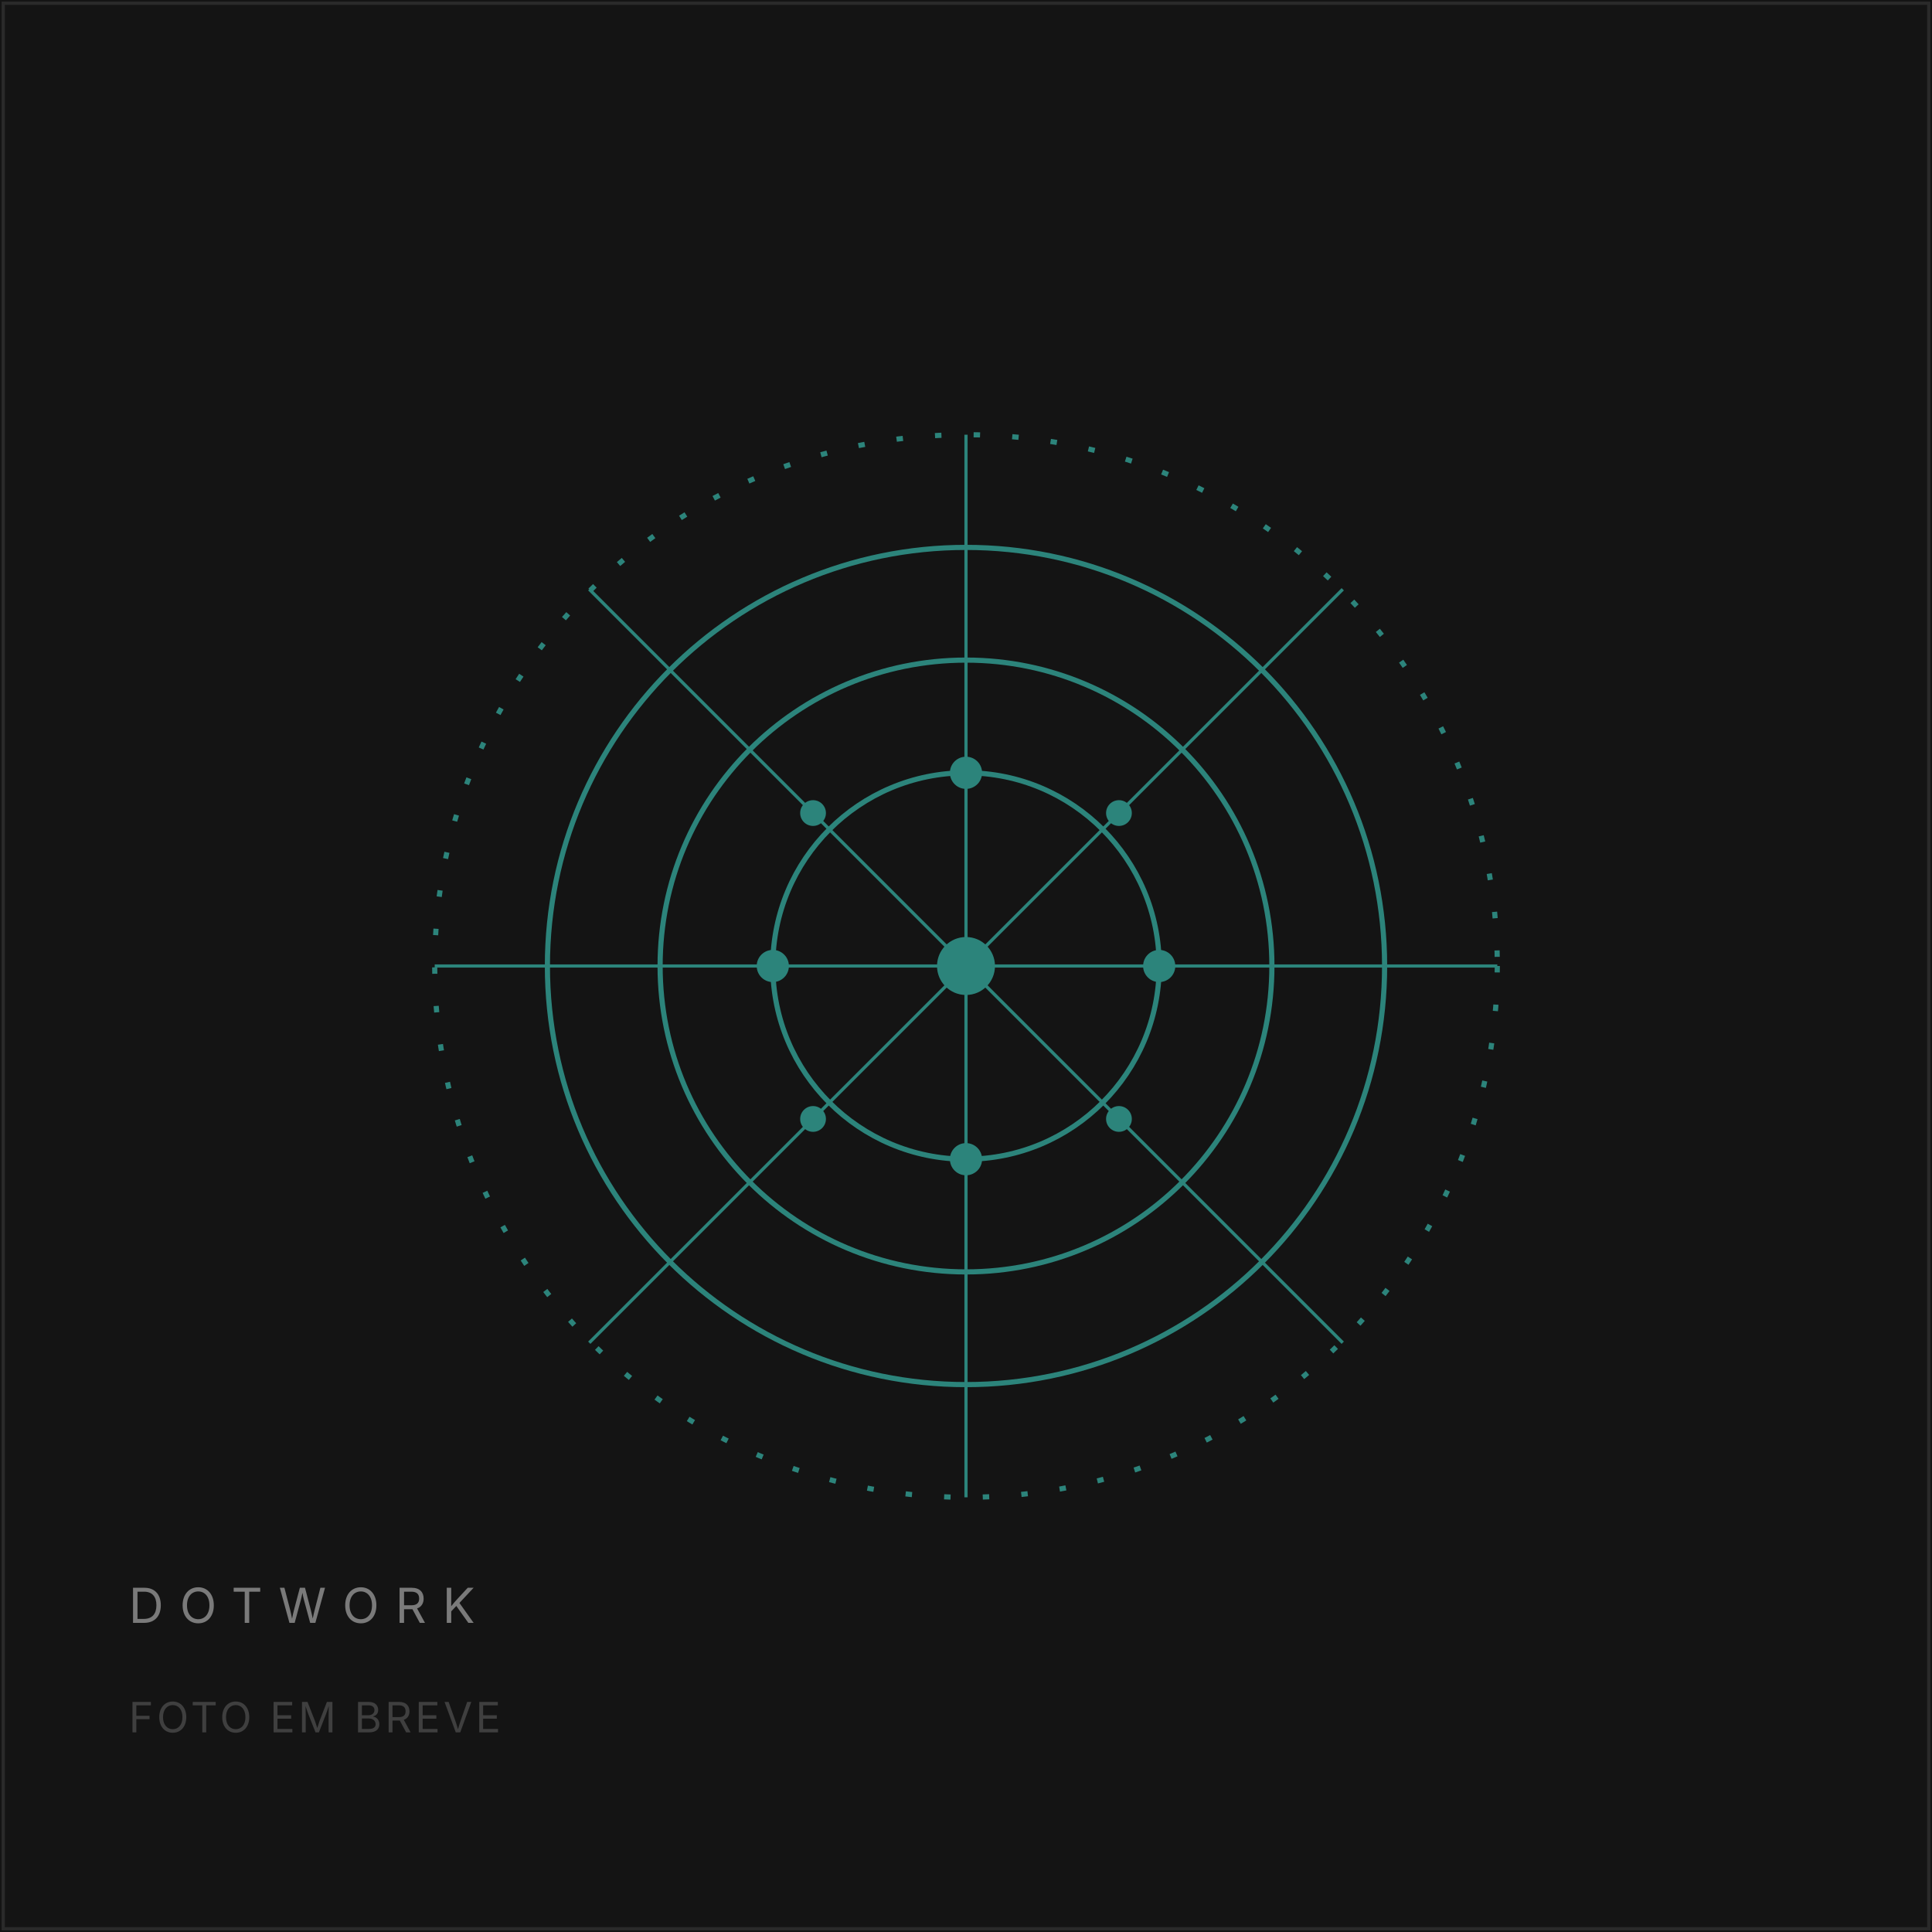
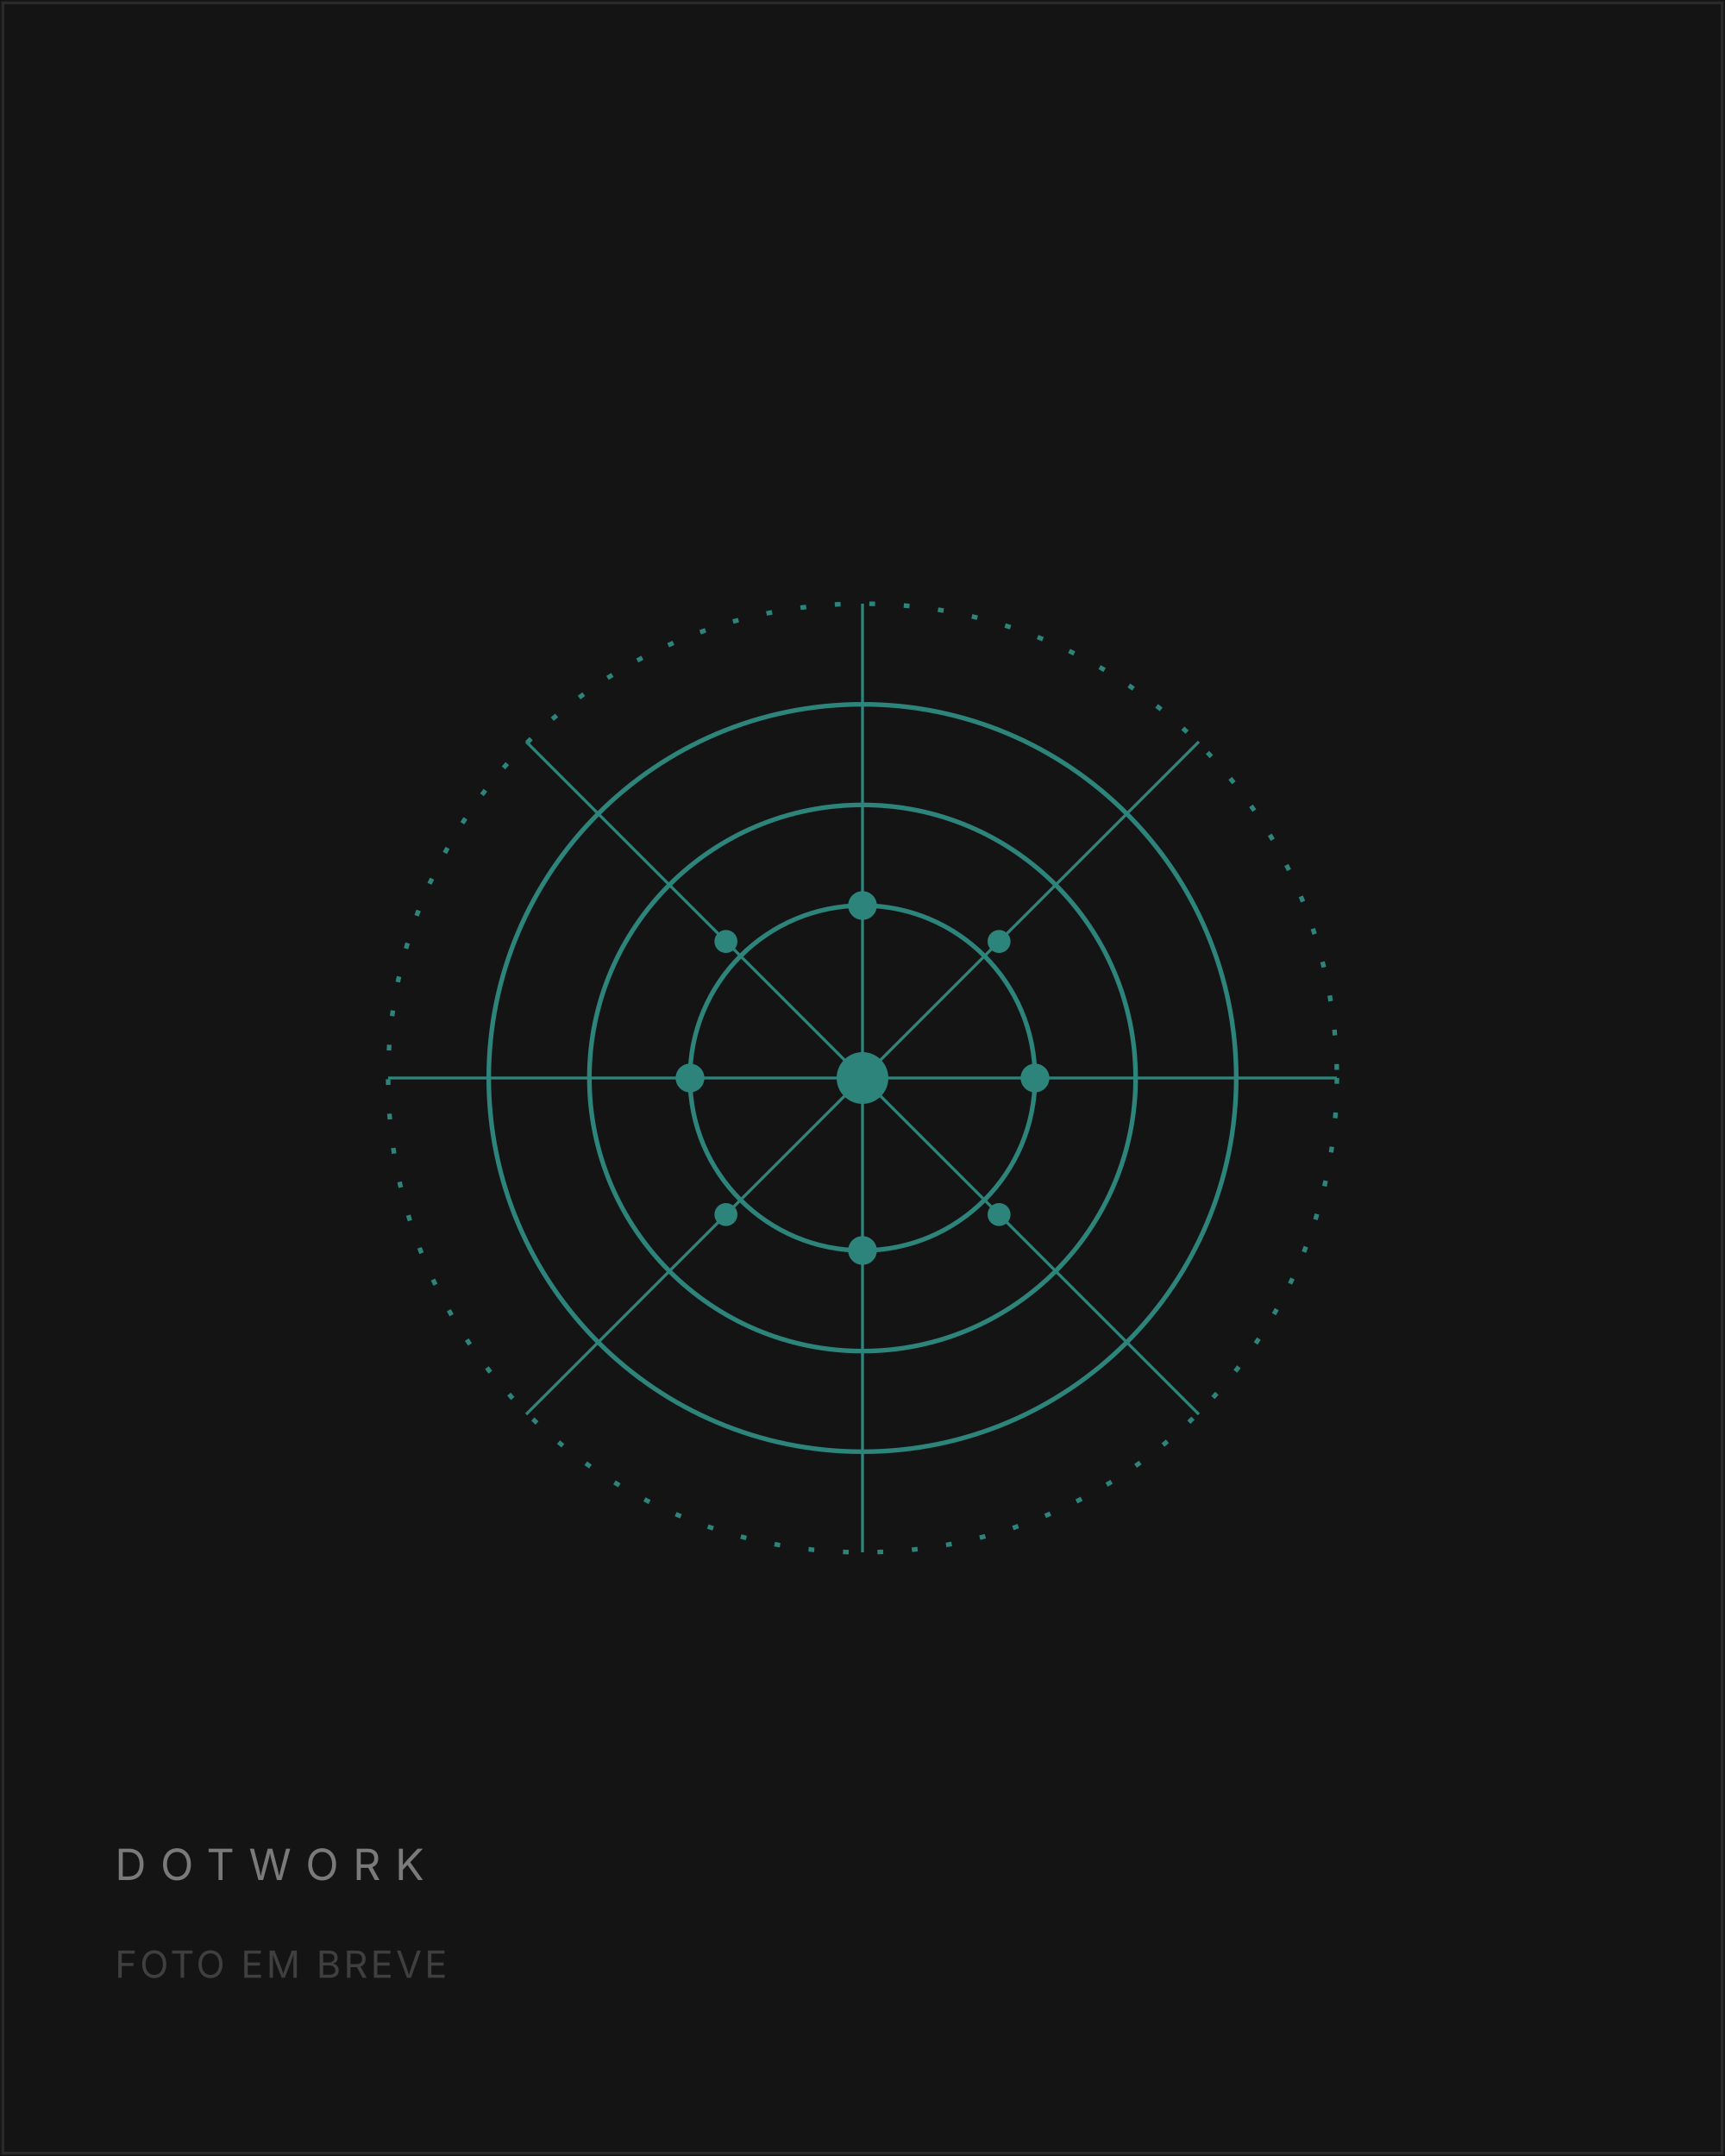
- <svg xmlns="http://www.w3.org/2000/svg" viewBox="0 0 600 600" width="600" height="600" role="img" aria-label="Espaço reservado para foto: DOTWORK">
-   <rect width="600" height="600" fill="#141414" />
-   <g opacity="0.55">
+ <svg xmlns="http://www.w3.org/2000/svg" viewBox="0 0 600 750" width="600" height="750" role="img" aria-label="Espaço reservado para foto: DOTWORK">
+   <rect width="600" height="750" fill="#141414" />
+   <g opacity="0.55" transform="translate(0 75)">
    <g fill="none" stroke="#40e0d0" stroke-width="1.6">
      <circle cx="300" cy="300" r="60" />
      <circle cx="300" cy="300" r="95" />
      <circle cx="300" cy="300" r="130" />
      <circle cx="300" cy="300" r="165" stroke-dasharray="2 10" />
      <path d="M300 135 L300 465M135 300 L465 300M183 183 L417 417M417 183 L183 417" stroke-width="1" />
    </g>
    <g fill="#40e0d0">
      <circle cx="300" cy="240" r="5" />
      <circle cx="300" cy="360" r="5" />
      <circle cx="240" cy="300" r="5" />
      <circle cx="360" cy="300" r="5" />
      <circle cx="252.5" cy="252.5" r="4" />
      <circle cx="347.5" cy="347.5" r="4" />
      <circle cx="347.5" cy="252.5" r="4" />
      <circle cx="252.5" cy="347.5" r="4" />
      <circle cx="300" cy="300" r="9" />
    </g>
  </g>
-   <rect x="1" y="1" width="598" height="598" fill="none" stroke="#2a2a2a" />
-   <g transform="translate(0 504)">
-     <text x="40" y="0" font-family="Inter, Segoe UI, Arial, sans-serif" font-size="15" letter-spacing="5" fill="#7a7a7a">DOTWORK</text>
-     <text x="40" y="34" font-family="Inter, Segoe UI, Arial, sans-serif" font-size="13" letter-spacing="1" fill="#3f3f3f">FOTO EM BREVE</text>
+   <rect x="1" y="1" width="598" height="748" fill="none" stroke="#2a2a2a" />
+   <g transform="translate(0 654)">
+     <text x="40" y="0" font-family="Space Grotesk, Inter, Segoe UI, Arial, sans-serif" font-size="15" letter-spacing="5" fill="#7a7a7a">DOTWORK</text>
+     <text x="40" y="34" font-family="Space Grotesk, Inter, Segoe UI, Arial, sans-serif" font-size="13" letter-spacing="1" fill="#3f3f3f">FOTO EM BREVE</text>
  </g>
</svg>
